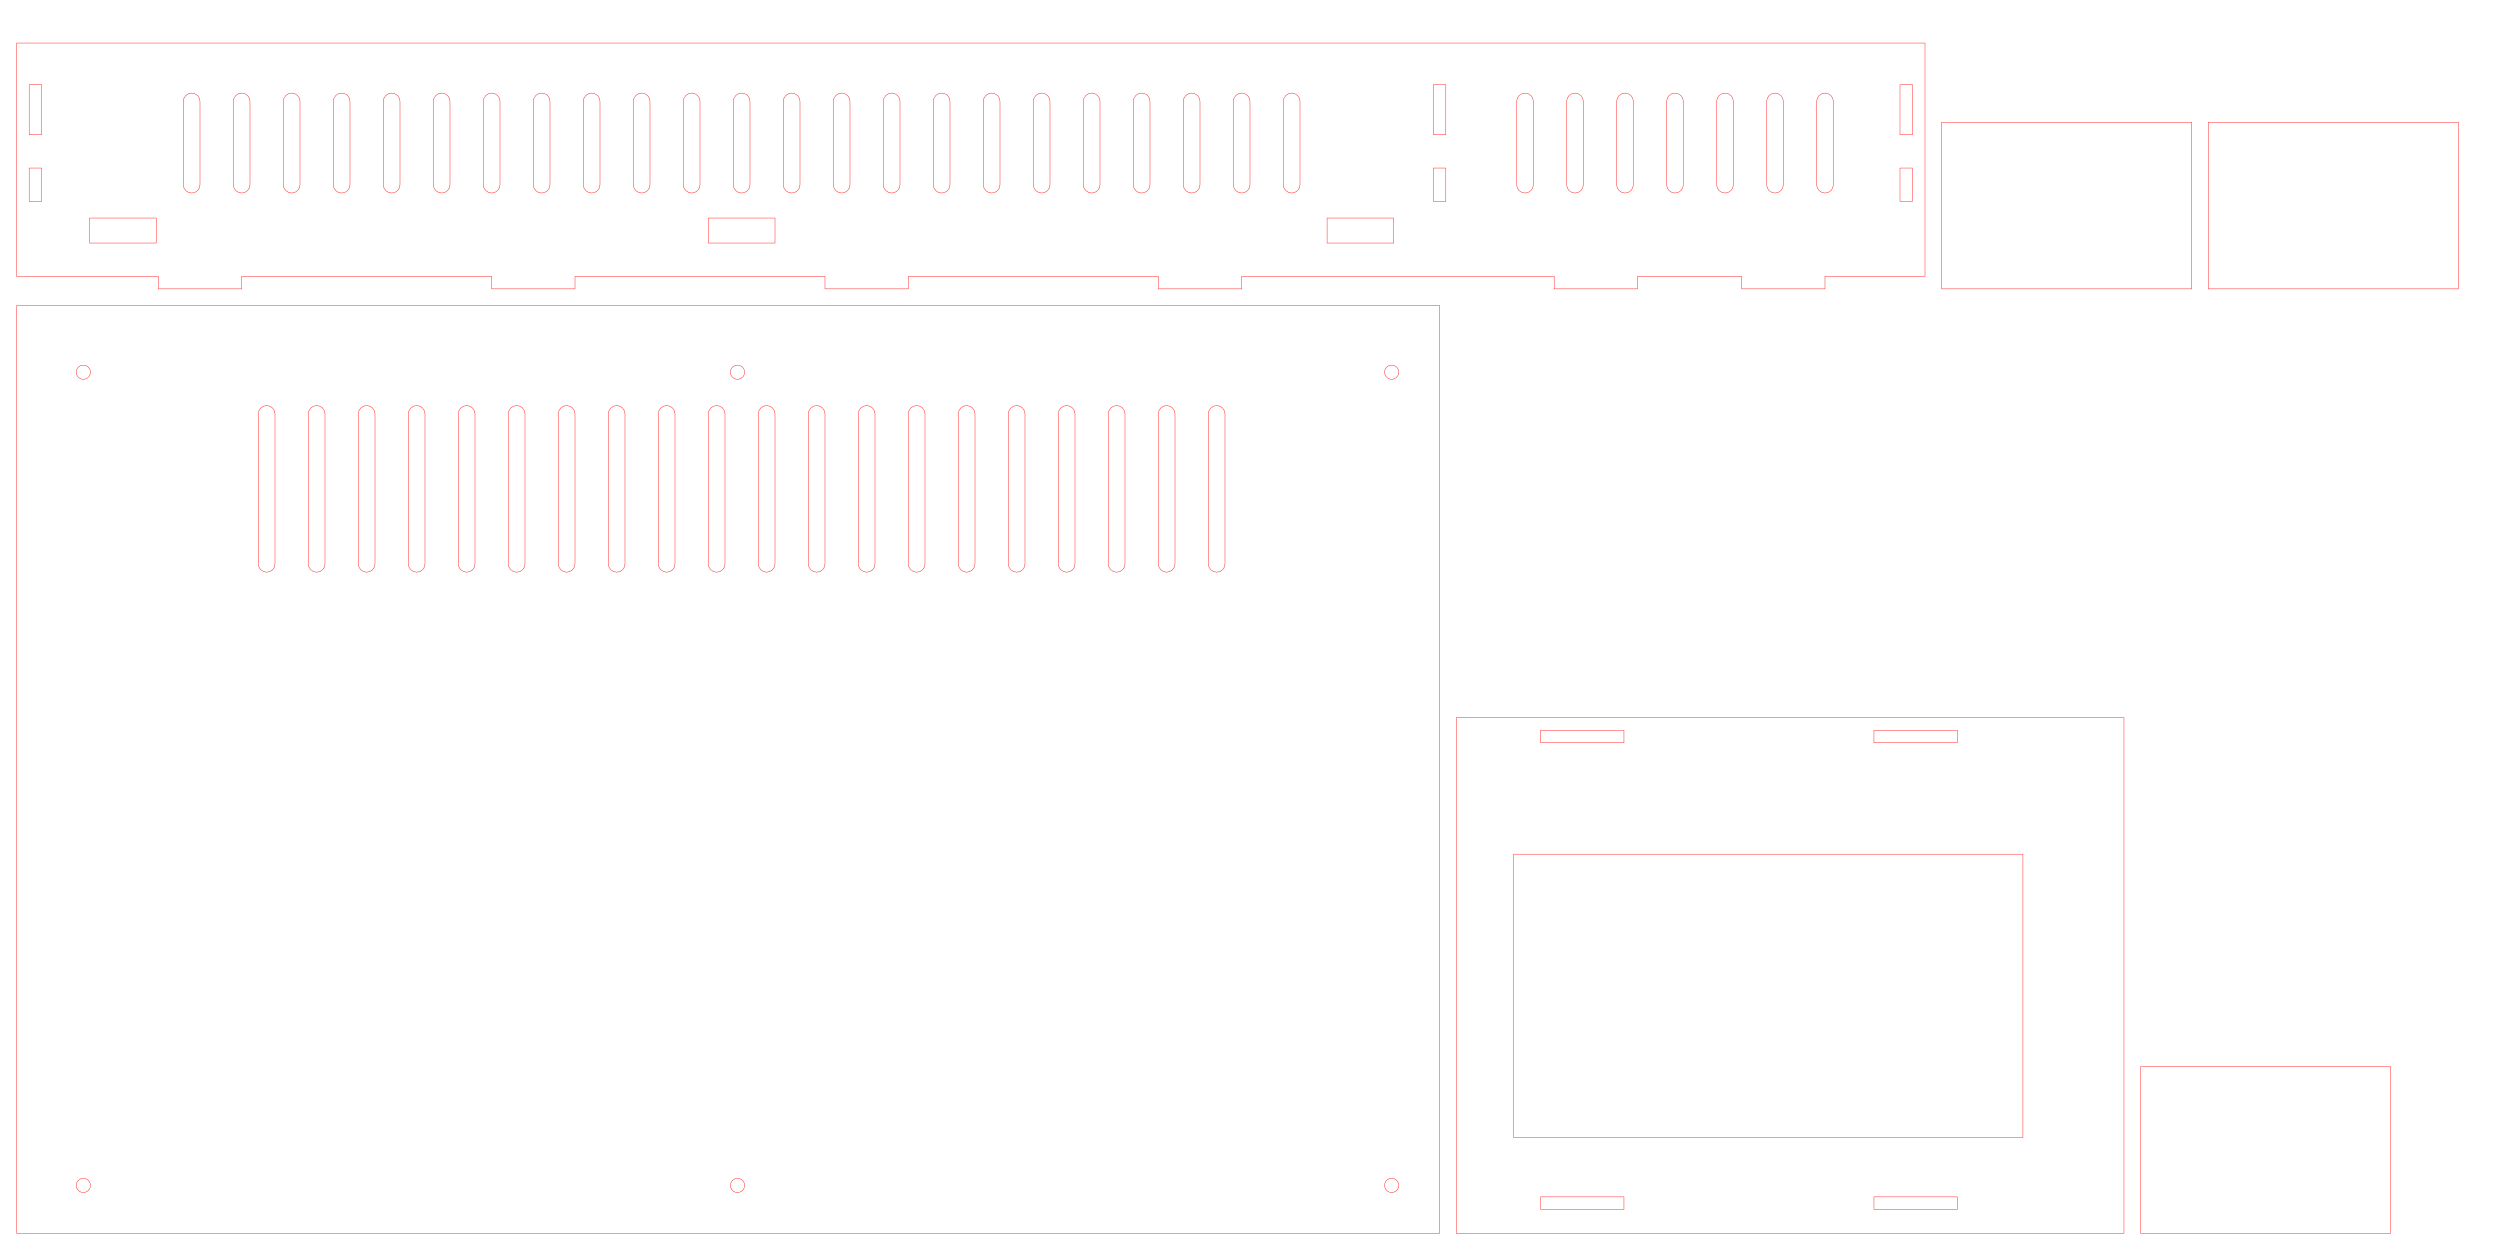
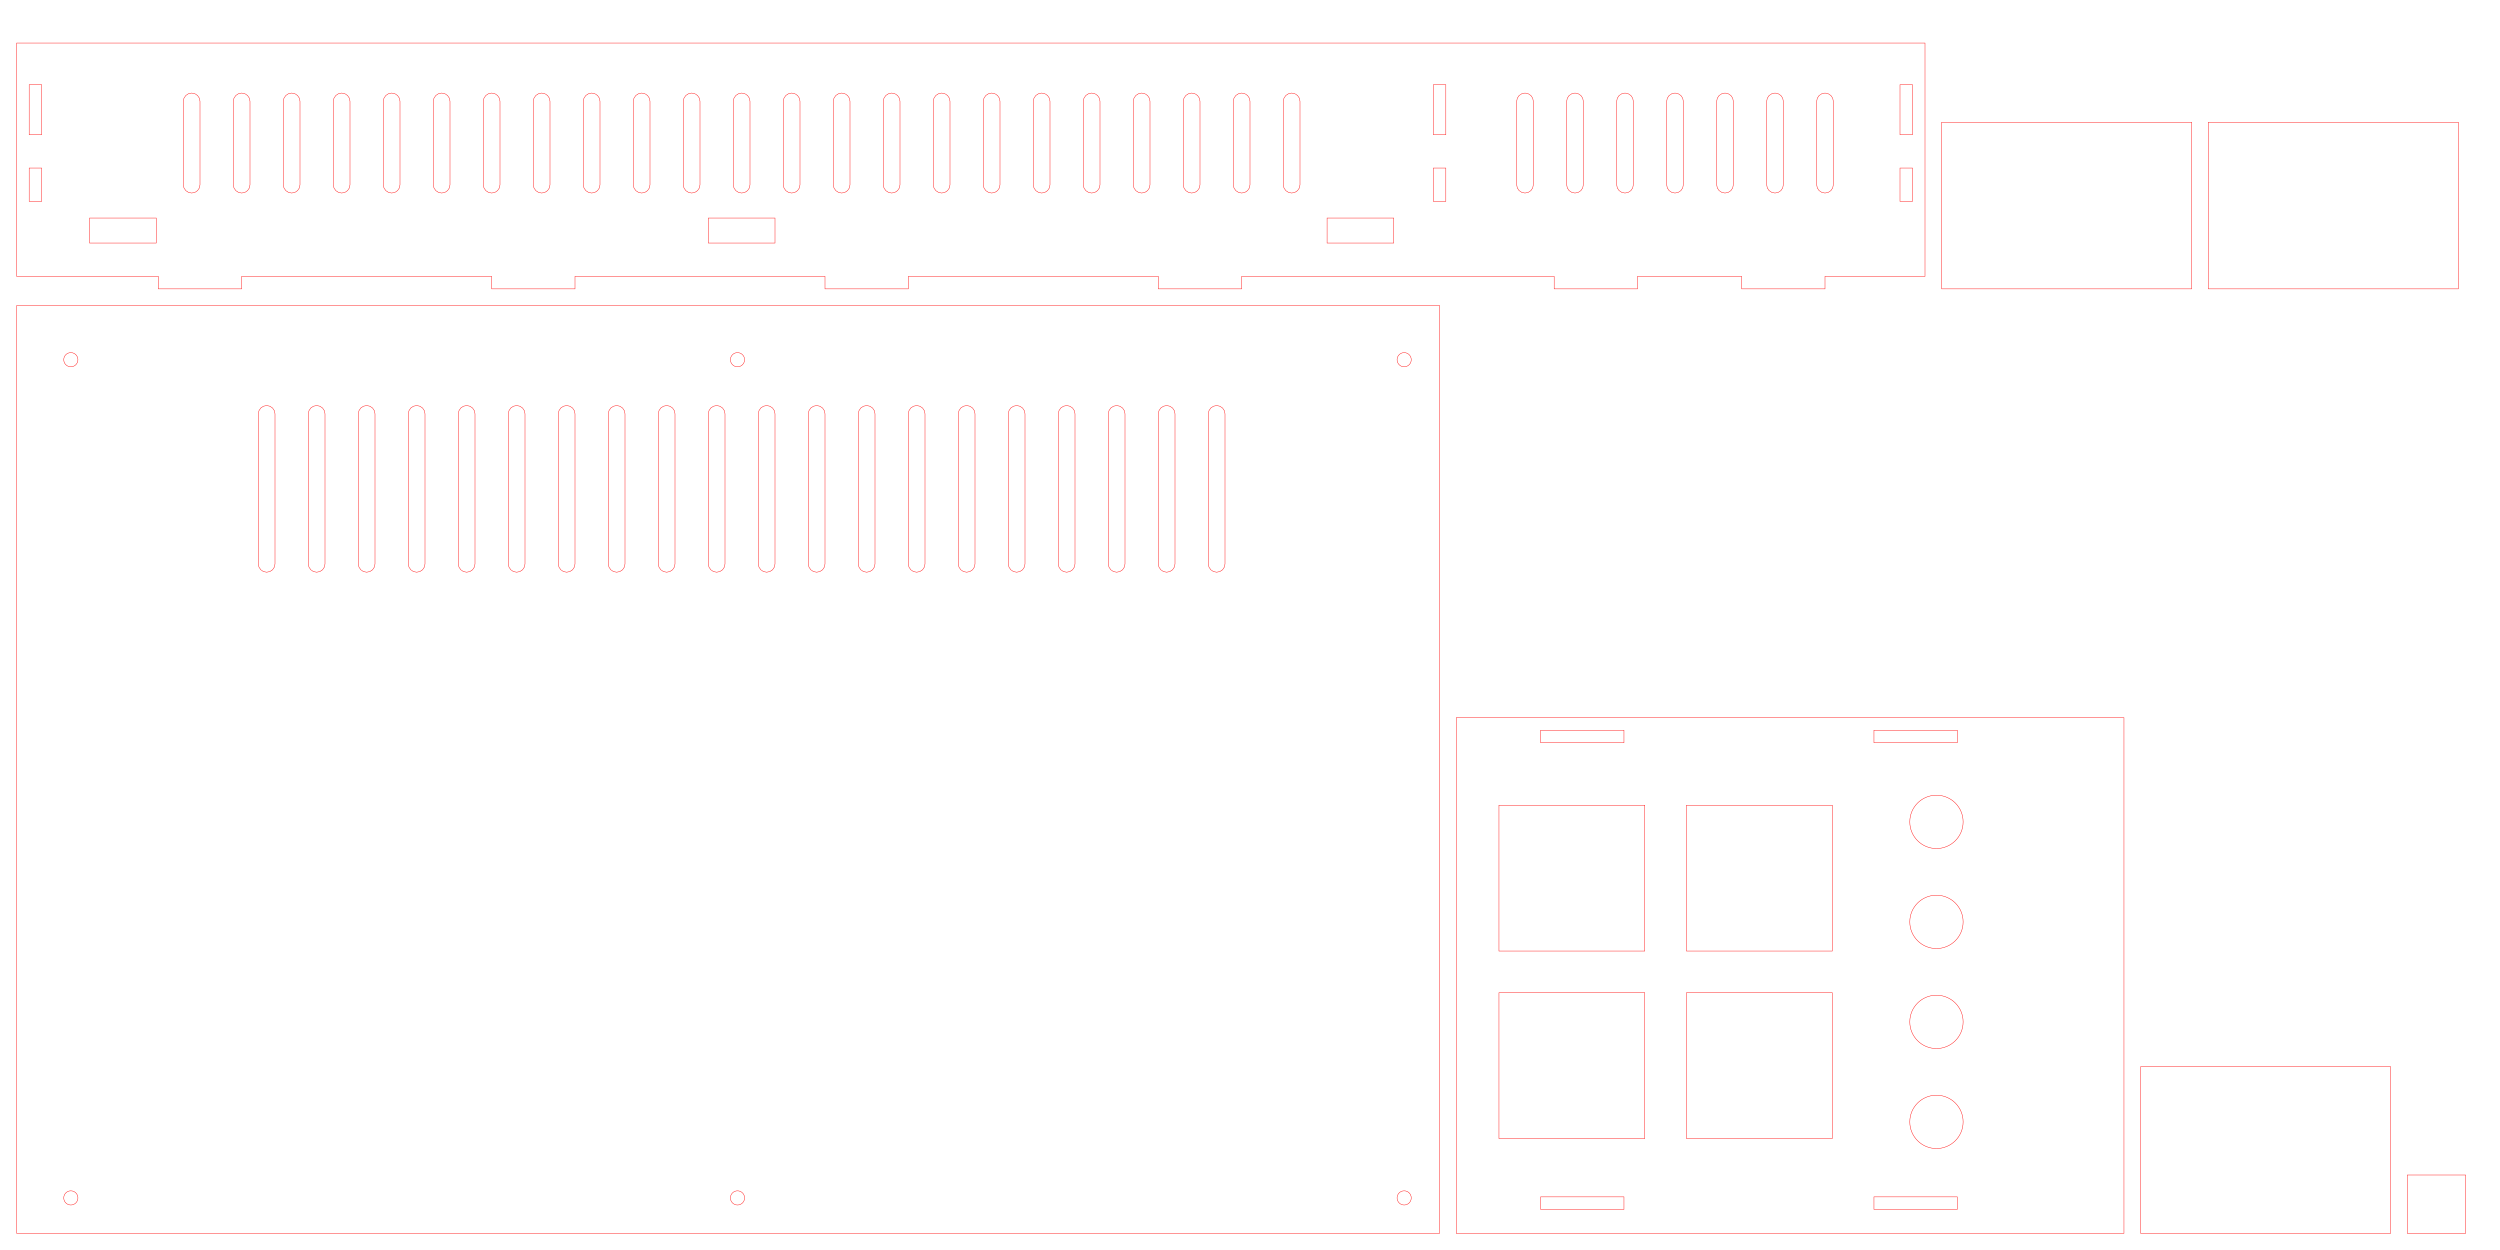
<svg xmlns="http://www.w3.org/2000/svg" width="600.000mm" height="300.000mm" viewBox="0 0 600.000 300.000">
  <polygon points="4.00,296.00 345.50,296.00 345.50,73.33 4.00,73.33" fill="none" stroke="#ff0000" stroke-width="0.1" />
-   <circle cx="20.00" cy="89.33" r="1.70" fill="none" stroke="#ff0000" stroke-width="0.1" />
-   <circle cx="177.00" cy="89.33" r="1.70" fill="none" stroke="#ff0000" stroke-width="0.1" />
-   <circle cx="334.00" cy="89.33" r="1.70" fill="none" stroke="#ff0000" stroke-width="0.1" />
-   <circle cx="20.00" cy="284.50" r="1.70" fill="none" stroke="#ff0000" stroke-width="0.1" />
-   <circle cx="177.00" cy="284.50" r="1.70" fill="none" stroke="#ff0000" stroke-width="0.1" />
-   <circle cx="334.00" cy="284.50" r="1.70" fill="none" stroke="#ff0000" stroke-width="0.1" />
+   <circle cx="17.00" cy="86.33" r="1.70" fill="none" stroke="#ff0000" stroke-width="0.1" />
+   <circle cx="177.00" cy="86.33" r="1.70" fill="none" stroke="#ff0000" stroke-width="0.1" />
+   <circle cx="337.00" cy="86.33" r="1.70" fill="none" stroke="#ff0000" stroke-width="0.1" />
+   <circle cx="17.00" cy="287.50" r="1.70" fill="none" stroke="#ff0000" stroke-width="0.1" />
+   <circle cx="177.00" cy="287.50" r="1.70" fill="none" stroke="#ff0000" stroke-width="0.1" />
+   <circle cx="337.00" cy="287.50" r="1.70" fill="none" stroke="#ff0000" stroke-width="0.1" />
  <polygon points="66.00,99.33 65.85,98.57 65.41,97.92 64.77,97.49 64.00,97.33 63.23,97.49 62.59,97.92 62.15,98.57 62.00,99.33 62.00,135.33 62.15,136.10 62.59,136.75 63.23,137.18 64.00,137.33 64.77,137.18 65.41,136.75 65.85,136.10 66.00,135.33" fill="none" stroke="#ff0000" stroke-width="0.1" />
  <polygon points="78.00,99.33 77.85,98.57 77.41,97.92 76.77,97.49 76.00,97.33 75.23,97.49 74.59,97.92 74.15,98.57 74.00,99.33 74.00,135.33 74.15,136.10 74.59,136.75 75.23,137.18 76.00,137.33 76.77,137.18 77.41,136.75 77.85,136.10 78.00,135.33" fill="none" stroke="#ff0000" stroke-width="0.1" />
  <polygon points="90.00,99.33 89.85,98.57 89.41,97.92 88.77,97.49 88.00,97.33 87.23,97.49 86.59,97.92 86.15,98.57 86.00,99.33 86.00,135.33 86.15,136.10 86.59,136.75 87.23,137.18 88.00,137.33 88.77,137.18 89.41,136.75 89.85,136.10 90.00,135.33" fill="none" stroke="#ff0000" stroke-width="0.1" />
  <polygon points="102.00,99.33 101.85,98.57 101.41,97.92 100.77,97.49 100.00,97.33 99.23,97.49 98.59,97.92 98.15,98.57 98.00,99.33 98.00,135.33 98.15,136.10 98.59,136.75 99.23,137.18 100.00,137.33 100.77,137.18 101.41,136.75 101.85,136.10 102.00,135.33" fill="none" stroke="#ff0000" stroke-width="0.1" />
  <polygon points="114.00,99.33 113.85,98.57 113.41,97.92 112.77,97.49 112.00,97.33 111.23,97.49 110.59,97.92 110.15,98.57 110.00,99.33 110.00,135.33 110.15,136.10 110.59,136.75 111.23,137.18 112.00,137.33 112.77,137.18 113.41,136.75 113.85,136.10 114.00,135.33" fill="none" stroke="#ff0000" stroke-width="0.1" />
  <polygon points="126.00,99.33 125.85,98.57 125.41,97.92 124.77,97.49 124.00,97.33 123.23,97.49 122.59,97.92 122.15,98.57 122.00,99.33 122.00,135.33 122.15,136.10 122.59,136.75 123.23,137.18 124.00,137.33 124.77,137.18 125.41,136.75 125.85,136.10 126.00,135.33" fill="none" stroke="#ff0000" stroke-width="0.1" />
  <polygon points="138.00,99.33 137.85,98.57 137.41,97.92 136.76,97.49 136.00,97.33 135.24,97.49 134.59,97.92 134.15,98.57 134.00,99.33 134.00,135.33 134.15,136.10 134.59,136.75 135.24,137.18 136.00,137.33 136.76,137.18 137.41,136.75 137.85,136.10 138.00,135.33" fill="none" stroke="#ff0000" stroke-width="0.1" />
  <polygon points="150.00,99.33 149.85,98.57 149.41,97.92 148.76,97.49 148.00,97.33 147.24,97.49 146.59,97.92 146.15,98.57 146.00,99.33 146.00,135.33 146.15,136.10 146.59,136.75 147.24,137.18 148.00,137.33 148.76,137.18 149.41,136.75 149.85,136.10 150.00,135.33" fill="none" stroke="#ff0000" stroke-width="0.1" />
  <polygon points="162.00,99.33 161.85,98.57 161.41,97.92 160.76,97.49 160.00,97.33 159.24,97.49 158.59,97.92 158.15,98.57 158.00,99.33 158.00,135.33 158.15,136.10 158.59,136.75 159.24,137.18 160.00,137.33 160.76,137.18 161.41,136.75 161.85,136.10 162.00,135.33" fill="none" stroke="#ff0000" stroke-width="0.1" />
  <polygon points="174.00,99.33 173.85,98.57 173.41,97.92 172.76,97.49 172.00,97.33 171.24,97.49 170.59,97.92 170.15,98.57 170.00,99.33 170.00,135.33 170.15,136.10 170.59,136.75 171.24,137.18 172.00,137.33 172.76,137.18 173.41,136.75 173.85,136.10 174.00,135.33" fill="none" stroke="#ff0000" stroke-width="0.1" />
  <polygon points="186.00,99.33 185.85,98.57 185.41,97.92 184.76,97.49 184.00,97.33 183.24,97.49 182.59,97.92 182.15,98.57 182.00,99.33 182.00,135.33 182.15,136.10 182.59,136.75 183.24,137.18 184.00,137.33 184.76,137.18 185.41,136.75 185.85,136.10 186.00,135.33" fill="none" stroke="#ff0000" stroke-width="0.1" />
  <polygon points="198.00,99.33 197.85,98.57 197.41,97.92 196.76,97.49 196.00,97.33 195.24,97.49 194.59,97.92 194.15,98.57 194.00,99.33 194.00,135.33 194.15,136.10 194.59,136.75 195.24,137.18 196.00,137.33 196.76,137.18 197.41,136.75 197.85,136.10 198.00,135.33" fill="none" stroke="#ff0000" stroke-width="0.1" />
  <polygon points="210.00,99.33 209.85,98.57 209.41,97.92 208.76,97.49 208.00,97.33 207.24,97.49 206.59,97.92 206.15,98.57 206.00,99.33 206.00,135.33 206.15,136.10 206.59,136.75 207.24,137.18 208.00,137.33 208.76,137.18 209.41,136.75 209.85,136.10 210.00,135.33" fill="none" stroke="#ff0000" stroke-width="0.1" />
  <polygon points="222.00,99.33 221.85,98.57 221.41,97.92 220.76,97.49 220.00,97.33 219.24,97.49 218.59,97.92 218.15,98.57 218.00,99.33 218.00,135.33 218.15,136.10 218.59,136.75 219.24,137.18 220.00,137.33 220.76,137.18 221.41,136.75 221.85,136.10 222.00,135.33" fill="none" stroke="#ff0000" stroke-width="0.1" />
  <polygon points="234.00,99.33 233.85,98.57 233.41,97.92 232.76,97.49 232.00,97.33 231.24,97.49 230.59,97.92 230.15,98.57 230.00,99.33 230.00,135.33 230.15,136.10 230.59,136.75 231.24,137.18 232.00,137.33 232.76,137.18 233.41,136.75 233.85,136.10 234.00,135.33" fill="none" stroke="#ff0000" stroke-width="0.1" />
  <polygon points="246.00,99.33 245.85,98.57 245.41,97.92 244.76,97.49 244.00,97.33 243.24,97.49 242.59,97.92 242.15,98.57 242.00,99.33 242.00,135.33 242.15,136.10 242.59,136.75 243.24,137.18 244.00,137.33 244.76,137.18 245.41,136.75 245.85,136.10 246.00,135.33" fill="none" stroke="#ff0000" stroke-width="0.1" />
  <polygon points="258.00,99.33 257.85,98.57 257.41,97.92 256.76,97.49 256.00,97.33 255.24,97.49 254.59,97.92 254.15,98.57 254.00,99.33 254.00,135.33 254.15,136.10 254.59,136.75 255.24,137.18 256.00,137.33 256.76,137.18 257.41,136.75 257.85,136.10 258.00,135.33" fill="none" stroke="#ff0000" stroke-width="0.1" />
  <polygon points="270.00,99.33 269.85,98.57 269.41,97.92 268.76,97.49 268.00,97.33 267.24,97.49 266.59,97.92 266.15,98.57 266.00,99.33 266.00,135.33 266.15,136.10 266.59,136.75 267.24,137.18 268.00,137.33 268.76,137.18 269.41,136.75 269.85,136.10 270.00,135.33" fill="none" stroke="#ff0000" stroke-width="0.1" />
  <polygon points="282.00,99.33 281.85,98.57 281.41,97.92 280.76,97.49 280.00,97.33 279.24,97.49 278.59,97.92 278.15,98.57 278.00,99.33 278.00,135.33 278.15,136.10 278.59,136.75 279.24,137.18 280.00,137.33 280.76,137.18 281.41,136.75 281.85,136.10 282.00,135.33" fill="none" stroke="#ff0000" stroke-width="0.1" />
  <polygon points="294.00,99.33 293.85,98.57 293.41,97.92 292.76,97.49 292.00,97.33 291.24,97.49 290.59,97.92 290.15,98.57 290.00,99.33 290.00,135.33 290.15,136.10 290.59,136.75 291.24,137.18 292.00,137.33 292.76,137.18 293.41,136.75 293.85,136.10 294.00,135.33" fill="none" stroke="#ff0000" stroke-width="0.1" />
  <polygon points="509.75,296.00 509.75,172.25 349.50,172.25 349.50,296.00" fill="none" stroke="#ff0000" stroke-width="0.1" />
  <polygon points="469.75,290.25 469.75,287.25 449.75,287.25 449.75,290.25" fill="none" stroke="#ff0000" stroke-width="0.1" />
  <polygon points="389.75,290.25 389.75,287.25 369.75,287.25 369.75,290.25" fill="none" stroke="#ff0000" stroke-width="0.1" />
  <polygon points="469.75,178.25 469.75,175.25 449.75,175.25 449.75,178.25" fill="none" stroke="#ff0000" stroke-width="0.1" />
  <polygon points="389.75,178.25 389.75,175.25 369.75,175.25 369.75,178.25" fill="none" stroke="#ff0000" stroke-width="0.1" />
-   <polygon points="485.50,273.00 485.50,205.00 363.25,205.00 363.25,273.00" fill="none" stroke="#ff0000" stroke-width="0.1" />
+   <polygon points="394.75,273.25 394.75,238.25 359.75,238.25 359.75,273.25" fill="none" stroke="#ff0000" stroke-width="0.1" />
+   <polygon points="394.75,228.25 394.75,193.25 359.75,193.25 359.75,228.25" fill="none" stroke="#ff0000" stroke-width="0.1" />
+   <polygon points="439.75,273.25 439.75,238.25 404.75,238.25 404.75,273.25" fill="none" stroke="#ff0000" stroke-width="0.1" />
+   <polygon points="439.75,228.25 439.75,193.25 404.75,193.25 404.75,228.25" fill="none" stroke="#ff0000" stroke-width="0.1" />
+   <circle cx="464.75" cy="269.25" r="6.40" fill="none" stroke="#ff0000" stroke-width="0.1" />
+   <circle cx="464.75" cy="245.25" r="6.40" fill="none" stroke="#ff0000" stroke-width="0.1" />
+   <circle cx="464.75" cy="221.25" r="6.40" fill="none" stroke="#ff0000" stroke-width="0.1" />
+   <circle cx="464.75" cy="197.25" r="6.40" fill="none" stroke="#ff0000" stroke-width="0.1" />
  <polygon points="4.00,66.33 38.00,66.33 38.00,69.33 58.00,69.33 58.00,66.33 118.00,66.33 118.00,69.33 138.00,69.33 138.00,66.33 198.00,66.33 198.00,69.33 218.00,69.33 218.00,66.33 278.00,66.33 278.00,69.33 298.00,69.33 298.00,66.33 373.00,66.33 373.00,69.33 393.00,69.33 393.00,66.33 418.00,66.33 418.00,69.33 438.00,69.33 438.00,66.33 462.00,66.33 462.00,10.33 4.00,10.33" fill="none" stroke="#ff0000" stroke-width="0.1" />
  <polygon points="7.00,48.33 10.00,48.33 10.00,40.33 7.00,40.33" fill="none" stroke="#ff0000" stroke-width="0.1" />
  <polygon points="7.00,32.33 10.00,32.33 10.00,20.33 7.00,20.33" fill="none" stroke="#ff0000" stroke-width="0.1" />
  <polygon points="344.00,48.33 347.00,48.33 347.00,40.33 344.00,40.33" fill="none" stroke="#ff0000" stroke-width="0.1" />
  <polygon points="344.00,32.33 347.00,32.33 347.00,20.33 344.00,20.33" fill="none" stroke="#ff0000" stroke-width="0.1" />
  <polygon points="456.00,48.33 459.00,48.33 459.00,40.33 456.00,40.33" fill="none" stroke="#ff0000" stroke-width="0.1" />
  <polygon points="456.00,32.33 459.00,32.33 459.00,20.33 456.00,20.33" fill="none" stroke="#ff0000" stroke-width="0.1" />
  <polygon points="21.50,58.33 37.50,58.33 37.50,52.33 21.50,52.33" fill="none" stroke="#ff0000" stroke-width="0.1" />
  <polygon points="170.00,58.33 186.00,58.33 186.00,52.33 170.00,52.33" fill="none" stroke="#ff0000" stroke-width="0.1" />
  <polygon points="318.50,58.33 334.50,58.33 334.50,52.33 318.50,52.33" fill="none" stroke="#ff0000" stroke-width="0.1" />
  <polygon points="48.00,24.33 47.85,23.57 47.41,22.92 46.77,22.49 46.00,22.33 45.23,22.49 44.59,22.92 44.15,23.57 44.00,24.33 44.00,44.33 44.15,45.10 44.59,45.75 45.23,46.18 46.00,46.33 46.77,46.18 47.41,45.75 47.85,45.10 48.00,44.33" fill="none" stroke="#ff0000" stroke-width="0.1" />
  <polygon points="60.00,24.33 59.85,23.57 59.41,22.92 58.77,22.49 58.00,22.33 57.23,22.49 56.59,22.92 56.15,23.57 56.00,24.33 56.00,44.33 56.15,45.10 56.59,45.75 57.23,46.18 58.00,46.33 58.77,46.18 59.41,45.75 59.85,45.10 60.00,44.33" fill="none" stroke="#ff0000" stroke-width="0.1" />
  <polygon points="72.00,24.33 71.85,23.57 71.41,22.92 70.77,22.49 70.00,22.33 69.23,22.49 68.59,22.92 68.15,23.57 68.00,24.33 68.00,44.33 68.15,45.10 68.59,45.75 69.23,46.18 70.00,46.33 70.77,46.18 71.41,45.75 71.85,45.10 72.00,44.33" fill="none" stroke="#ff0000" stroke-width="0.1" />
  <polygon points="84.00,24.33 83.85,23.57 83.41,22.92 82.77,22.49 82.00,22.33 81.23,22.49 80.59,22.92 80.15,23.57 80.00,24.33 80.00,44.33 80.15,45.10 80.59,45.75 81.23,46.18 82.00,46.33 82.77,46.18 83.41,45.75 83.85,45.10 84.00,44.33" fill="none" stroke="#ff0000" stroke-width="0.1" />
  <polygon points="96.00,24.33 95.85,23.57 95.41,22.92 94.77,22.49 94.00,22.33 93.23,22.49 92.59,22.92 92.15,23.57 92.00,24.33 92.00,44.33 92.15,45.10 92.59,45.75 93.23,46.18 94.00,46.33 94.77,46.18 95.41,45.75 95.85,45.10 96.00,44.33" fill="none" stroke="#ff0000" stroke-width="0.1" />
  <polygon points="108.00,24.33 107.85,23.57 107.41,22.92 106.77,22.49 106.00,22.33 105.23,22.49 104.59,22.92 104.15,23.57 104.00,24.33 104.00,44.33 104.15,45.10 104.59,45.75 105.23,46.18 106.00,46.33 106.77,46.18 107.41,45.75 107.85,45.10 108.00,44.33" fill="none" stroke="#ff0000" stroke-width="0.1" />
  <polygon points="120.00,24.33 119.85,23.57 119.41,22.92 118.77,22.49 118.00,22.33 117.23,22.49 116.59,22.92 116.15,23.57 116.00,24.33 116.00,44.33 116.15,45.10 116.59,45.75 117.23,46.18 118.00,46.33 118.77,46.18 119.41,45.75 119.85,45.10 120.00,44.33" fill="none" stroke="#ff0000" stroke-width="0.1" />
  <polygon points="132.00,24.33 131.85,23.57 131.41,22.92 130.76,22.49 130.00,22.33 129.24,22.49 128.59,22.92 128.15,23.57 128.00,24.33 128.00,44.33 128.15,45.10 128.59,45.75 129.24,46.18 130.00,46.33 130.76,46.18 131.41,45.75 131.85,45.10 132.00,44.33" fill="none" stroke="#ff0000" stroke-width="0.1" />
  <polygon points="144.00,24.33 143.85,23.57 143.41,22.92 142.76,22.49 142.00,22.33 141.24,22.49 140.59,22.92 140.15,23.57 140.00,24.33 140.00,44.33 140.15,45.10 140.59,45.75 141.24,46.18 142.00,46.33 142.76,46.18 143.41,45.75 143.85,45.10 144.00,44.33" fill="none" stroke="#ff0000" stroke-width="0.1" />
  <polygon points="156.00,24.33 155.85,23.57 155.41,22.92 154.76,22.49 154.00,22.33 153.24,22.49 152.59,22.92 152.15,23.57 152.00,24.33 152.00,44.33 152.15,45.10 152.59,45.75 153.24,46.18 154.00,46.33 154.76,46.18 155.41,45.75 155.85,45.10 156.00,44.33" fill="none" stroke="#ff0000" stroke-width="0.1" />
  <polygon points="168.00,24.33 167.85,23.57 167.41,22.92 166.76,22.49 166.00,22.33 165.24,22.49 164.59,22.92 164.15,23.57 164.00,24.33 164.00,44.33 164.15,45.10 164.59,45.75 165.24,46.18 166.00,46.33 166.76,46.18 167.41,45.75 167.85,45.10 168.00,44.33" fill="none" stroke="#ff0000" stroke-width="0.1" />
  <polygon points="180.00,24.33 179.85,23.57 179.41,22.92 178.76,22.49 178.00,22.33 177.24,22.49 176.59,22.92 176.15,23.57 176.00,24.33 176.00,44.33 176.15,45.10 176.59,45.75 177.24,46.18 178.00,46.33 178.76,46.18 179.41,45.75 179.85,45.10 180.00,44.33" fill="none" stroke="#ff0000" stroke-width="0.1" />
  <polygon points="192.00,24.33 191.85,23.57 191.41,22.92 190.76,22.49 190.00,22.33 189.24,22.49 188.59,22.92 188.15,23.57 188.00,24.33 188.00,44.33 188.15,45.10 188.59,45.75 189.24,46.18 190.00,46.33 190.76,46.18 191.41,45.75 191.85,45.10 192.00,44.33" fill="none" stroke="#ff0000" stroke-width="0.1" />
  <polygon points="204.00,24.33 203.85,23.57 203.41,22.92 202.76,22.49 202.00,22.33 201.24,22.49 200.59,22.92 200.15,23.57 200.00,24.33 200.00,44.33 200.15,45.10 200.59,45.75 201.24,46.18 202.00,46.33 202.76,46.18 203.41,45.75 203.85,45.10 204.00,44.33" fill="none" stroke="#ff0000" stroke-width="0.1" />
  <polygon points="216.00,24.33 215.85,23.57 215.41,22.92 214.76,22.49 214.00,22.33 213.24,22.49 212.59,22.92 212.15,23.57 212.00,24.33 212.00,44.33 212.15,45.10 212.59,45.75 213.24,46.18 214.00,46.33 214.76,46.18 215.41,45.75 215.85,45.10 216.00,44.33" fill="none" stroke="#ff0000" stroke-width="0.1" />
  <polygon points="228.00,24.33 227.85,23.57 227.41,22.92 226.76,22.49 226.00,22.33 225.24,22.49 224.59,22.92 224.15,23.57 224.00,24.33 224.00,44.33 224.15,45.10 224.59,45.75 225.24,46.18 226.00,46.33 226.76,46.18 227.41,45.75 227.85,45.10 228.00,44.33" fill="none" stroke="#ff0000" stroke-width="0.1" />
  <polygon points="240.00,24.33 239.85,23.57 239.41,22.92 238.76,22.49 238.00,22.33 237.24,22.49 236.59,22.92 236.15,23.57 236.00,24.33 236.00,44.33 236.15,45.10 236.59,45.75 237.24,46.18 238.00,46.33 238.76,46.18 239.41,45.75 239.85,45.10 240.00,44.33" fill="none" stroke="#ff0000" stroke-width="0.1" />
  <polygon points="252.00,24.33 251.85,23.57 251.41,22.92 250.76,22.49 250.00,22.33 249.24,22.49 248.59,22.92 248.15,23.57 248.00,24.33 248.00,44.33 248.15,45.10 248.59,45.75 249.24,46.18 250.00,46.33 250.76,46.18 251.41,45.75 251.85,45.10 252.00,44.33" fill="none" stroke="#ff0000" stroke-width="0.1" />
  <polygon points="264.00,24.33 263.85,23.57 263.41,22.92 262.76,22.49 262.00,22.33 261.24,22.49 260.59,22.92 260.15,23.57 260.00,24.33 260.00,44.33 260.15,45.10 260.59,45.75 261.24,46.18 262.00,46.33 262.76,46.18 263.41,45.75 263.85,45.10 264.00,44.33" fill="none" stroke="#ff0000" stroke-width="0.1" />
  <polygon points="276.00,24.33 275.85,23.57 275.41,22.92 274.76,22.49 274.00,22.33 273.24,22.49 272.59,22.92 272.15,23.57 272.00,24.33 272.00,44.33 272.15,45.10 272.59,45.75 273.24,46.18 274.00,46.33 274.76,46.18 275.41,45.75 275.85,45.10 276.00,44.33" fill="none" stroke="#ff0000" stroke-width="0.1" />
  <polygon points="288.00,24.33 287.85,23.57 287.41,22.92 286.76,22.49 286.00,22.33 285.24,22.49 284.59,22.92 284.15,23.57 284.00,24.33 284.00,44.33 284.15,45.10 284.59,45.75 285.24,46.18 286.00,46.33 286.76,46.18 287.41,45.75 287.85,45.10 288.00,44.33" fill="none" stroke="#ff0000" stroke-width="0.1" />
  <polygon points="300.00,24.33 299.85,23.57 299.41,22.92 298.76,22.49 298.00,22.33 297.24,22.49 296.59,22.92 296.15,23.57 296.00,24.33 296.00,44.33 296.15,45.10 296.59,45.75 297.24,46.18 298.00,46.33 298.76,46.18 299.41,45.75 299.85,45.10 300.00,44.33" fill="none" stroke="#ff0000" stroke-width="0.1" />
  <polygon points="312.00,24.33 311.85,23.57 311.41,22.92 310.76,22.49 310.00,22.33 309.24,22.49 308.59,22.92 308.15,23.57 308.00,24.33 308.00,44.33 308.15,45.10 308.59,45.75 309.24,46.18 310.00,46.33 310.76,46.18 311.41,45.75 311.85,45.10 312.00,44.33" fill="none" stroke="#ff0000" stroke-width="0.1" />
  <polygon points="368.00,24.33 367.85,23.57 367.41,22.92 366.76,22.49 366.00,22.33 365.24,22.49 364.59,22.92 364.15,23.57 364.00,24.33 364.00,44.33 364.15,45.10 364.59,45.75 365.24,46.18 366.00,46.33 366.76,46.18 367.41,45.75 367.85,45.10 368.00,44.33" fill="none" stroke="#ff0000" stroke-width="0.1" />
  <polygon points="380.00,24.33 379.85,23.57 379.41,22.92 378.76,22.49 378.00,22.33 377.24,22.49 376.59,22.92 376.15,23.57 376.00,24.33 376.00,44.33 376.15,45.10 376.59,45.75 377.24,46.18 378.00,46.33 378.76,46.18 379.41,45.75 379.85,45.10 380.00,44.33" fill="none" stroke="#ff0000" stroke-width="0.1" />
  <polygon points="392.00,24.33 391.85,23.57 391.41,22.92 390.76,22.49 390.00,22.33 389.24,22.49 388.59,22.92 388.15,23.57 388.00,24.33 388.00,44.33 388.15,45.10 388.59,45.75 389.24,46.18 390.00,46.33 390.76,46.18 391.41,45.75 391.85,45.10 392.00,44.33" fill="none" stroke="#ff0000" stroke-width="0.1" />
  <polygon points="404.00,24.33 403.85,23.57 403.41,22.92 402.76,22.49 402.00,22.33 401.24,22.49 400.59,22.92 400.15,23.57 400.00,24.33 400.00,44.33 400.15,45.10 400.59,45.75 401.24,46.18 402.00,46.33 402.76,46.18 403.41,45.75 403.85,45.10 404.00,44.33" fill="none" stroke="#ff0000" stroke-width="0.1" />
  <polygon points="416.00,24.33 415.85,23.57 415.41,22.92 414.76,22.49 414.00,22.33 413.24,22.49 412.59,22.92 412.15,23.57 412.00,24.33 412.00,44.33 412.15,45.10 412.59,45.75 413.24,46.18 414.00,46.33 414.76,46.18 415.41,45.75 415.85,45.10 416.00,44.33" fill="none" stroke="#ff0000" stroke-width="0.1" />
  <polygon points="428.00,24.33 427.85,23.57 427.41,22.92 426.76,22.49 426.00,22.33 425.24,22.49 424.59,22.92 424.15,23.57 424.00,24.33 424.00,44.33 424.15,45.10 424.59,45.75 425.24,46.18 426.00,46.33 426.76,46.18 427.41,45.75 427.85,45.10 428.00,44.33" fill="none" stroke="#ff0000" stroke-width="0.1" />
  <polygon points="440.00,24.33 439.85,23.57 439.41,22.92 438.76,22.49 438.00,22.33 437.24,22.49 436.59,22.92 436.15,23.57 436.00,24.33 436.00,44.33 436.15,45.10 436.59,45.75 437.24,46.18 438.00,46.33 438.76,46.18 439.41,45.75 439.85,45.10 440.00,44.33" fill="none" stroke="#ff0000" stroke-width="0.1" />
  <polygon points="513.75,296.00 573.75,296.00 573.75,256.00 513.75,256.00" fill="none" stroke="#ff0000" stroke-width="0.1" />
  <polygon points="466.00,69.33 526.00,69.33 526.00,29.33 466.00,29.33" fill="none" stroke="#ff0000" stroke-width="0.1" />
  <polygon points="530.00,69.33 590.00,69.33 590.00,29.33 530.00,29.33" fill="none" stroke="#ff0000" stroke-width="0.1" />
+   <polygon points="577.75,296.00 591.75,296.00 591.75,282.00 577.75,282.00" fill="none" stroke="#ff0000" stroke-width="0.1" />
</svg>
